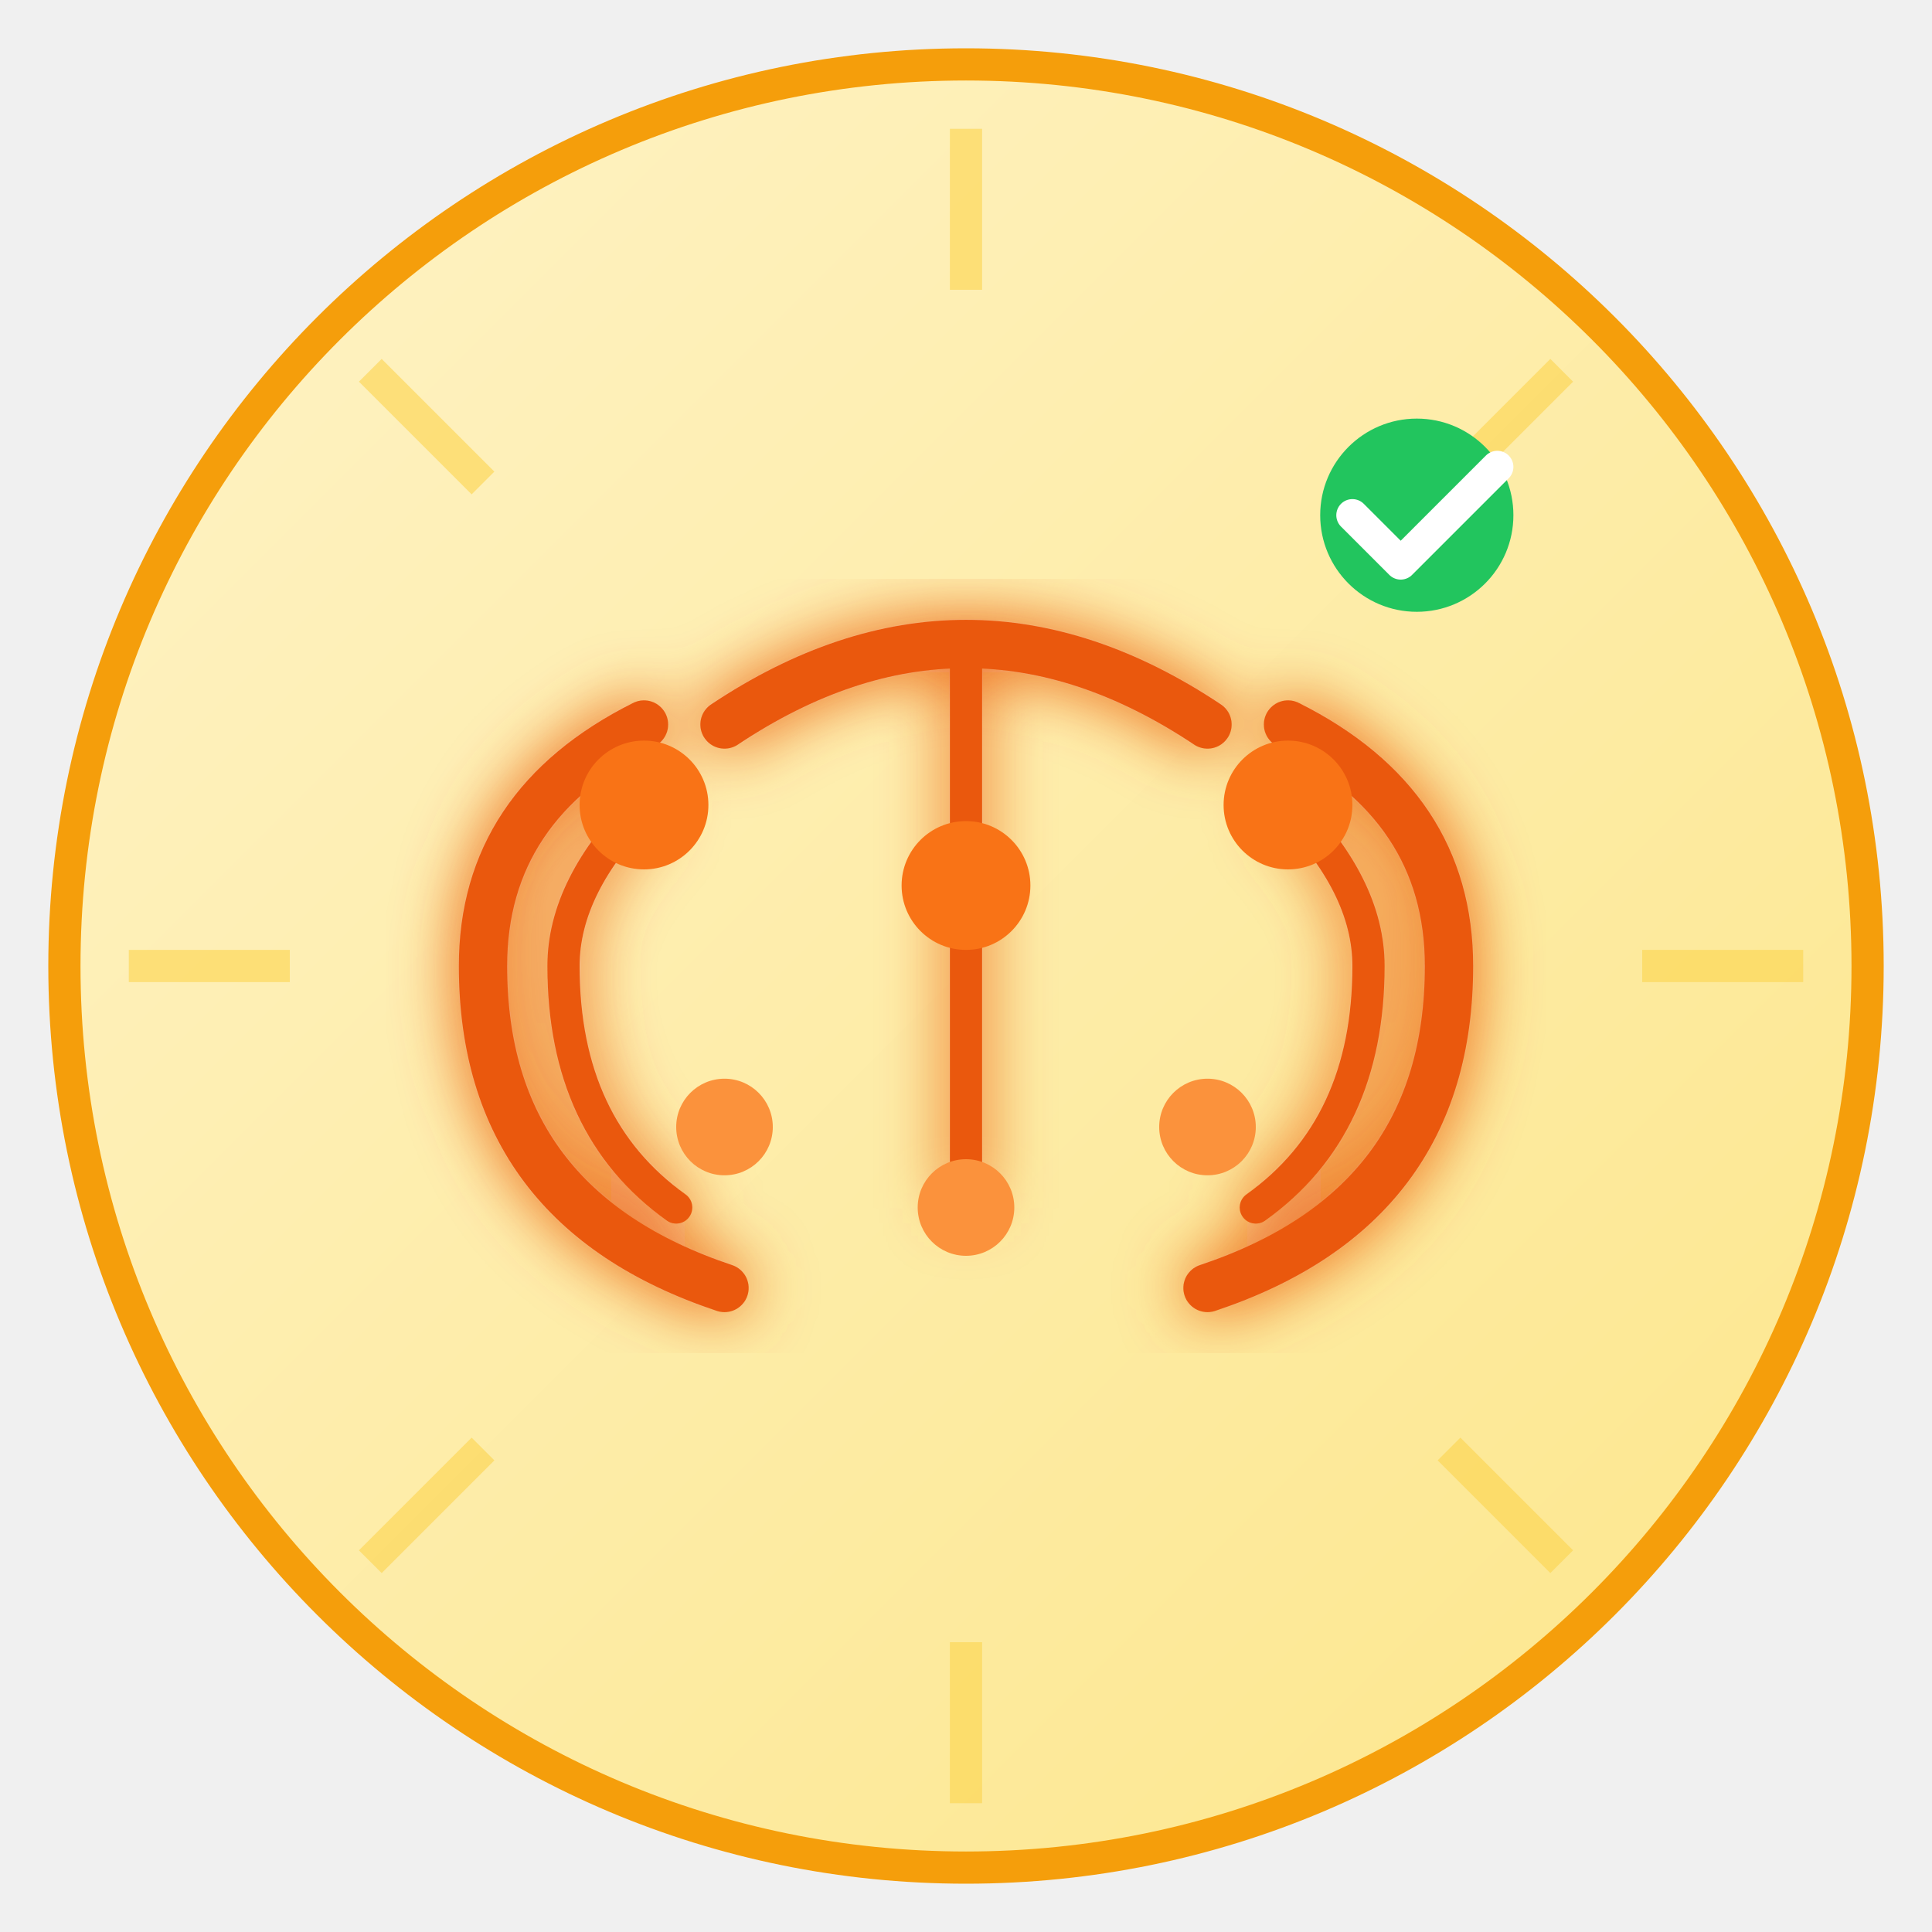
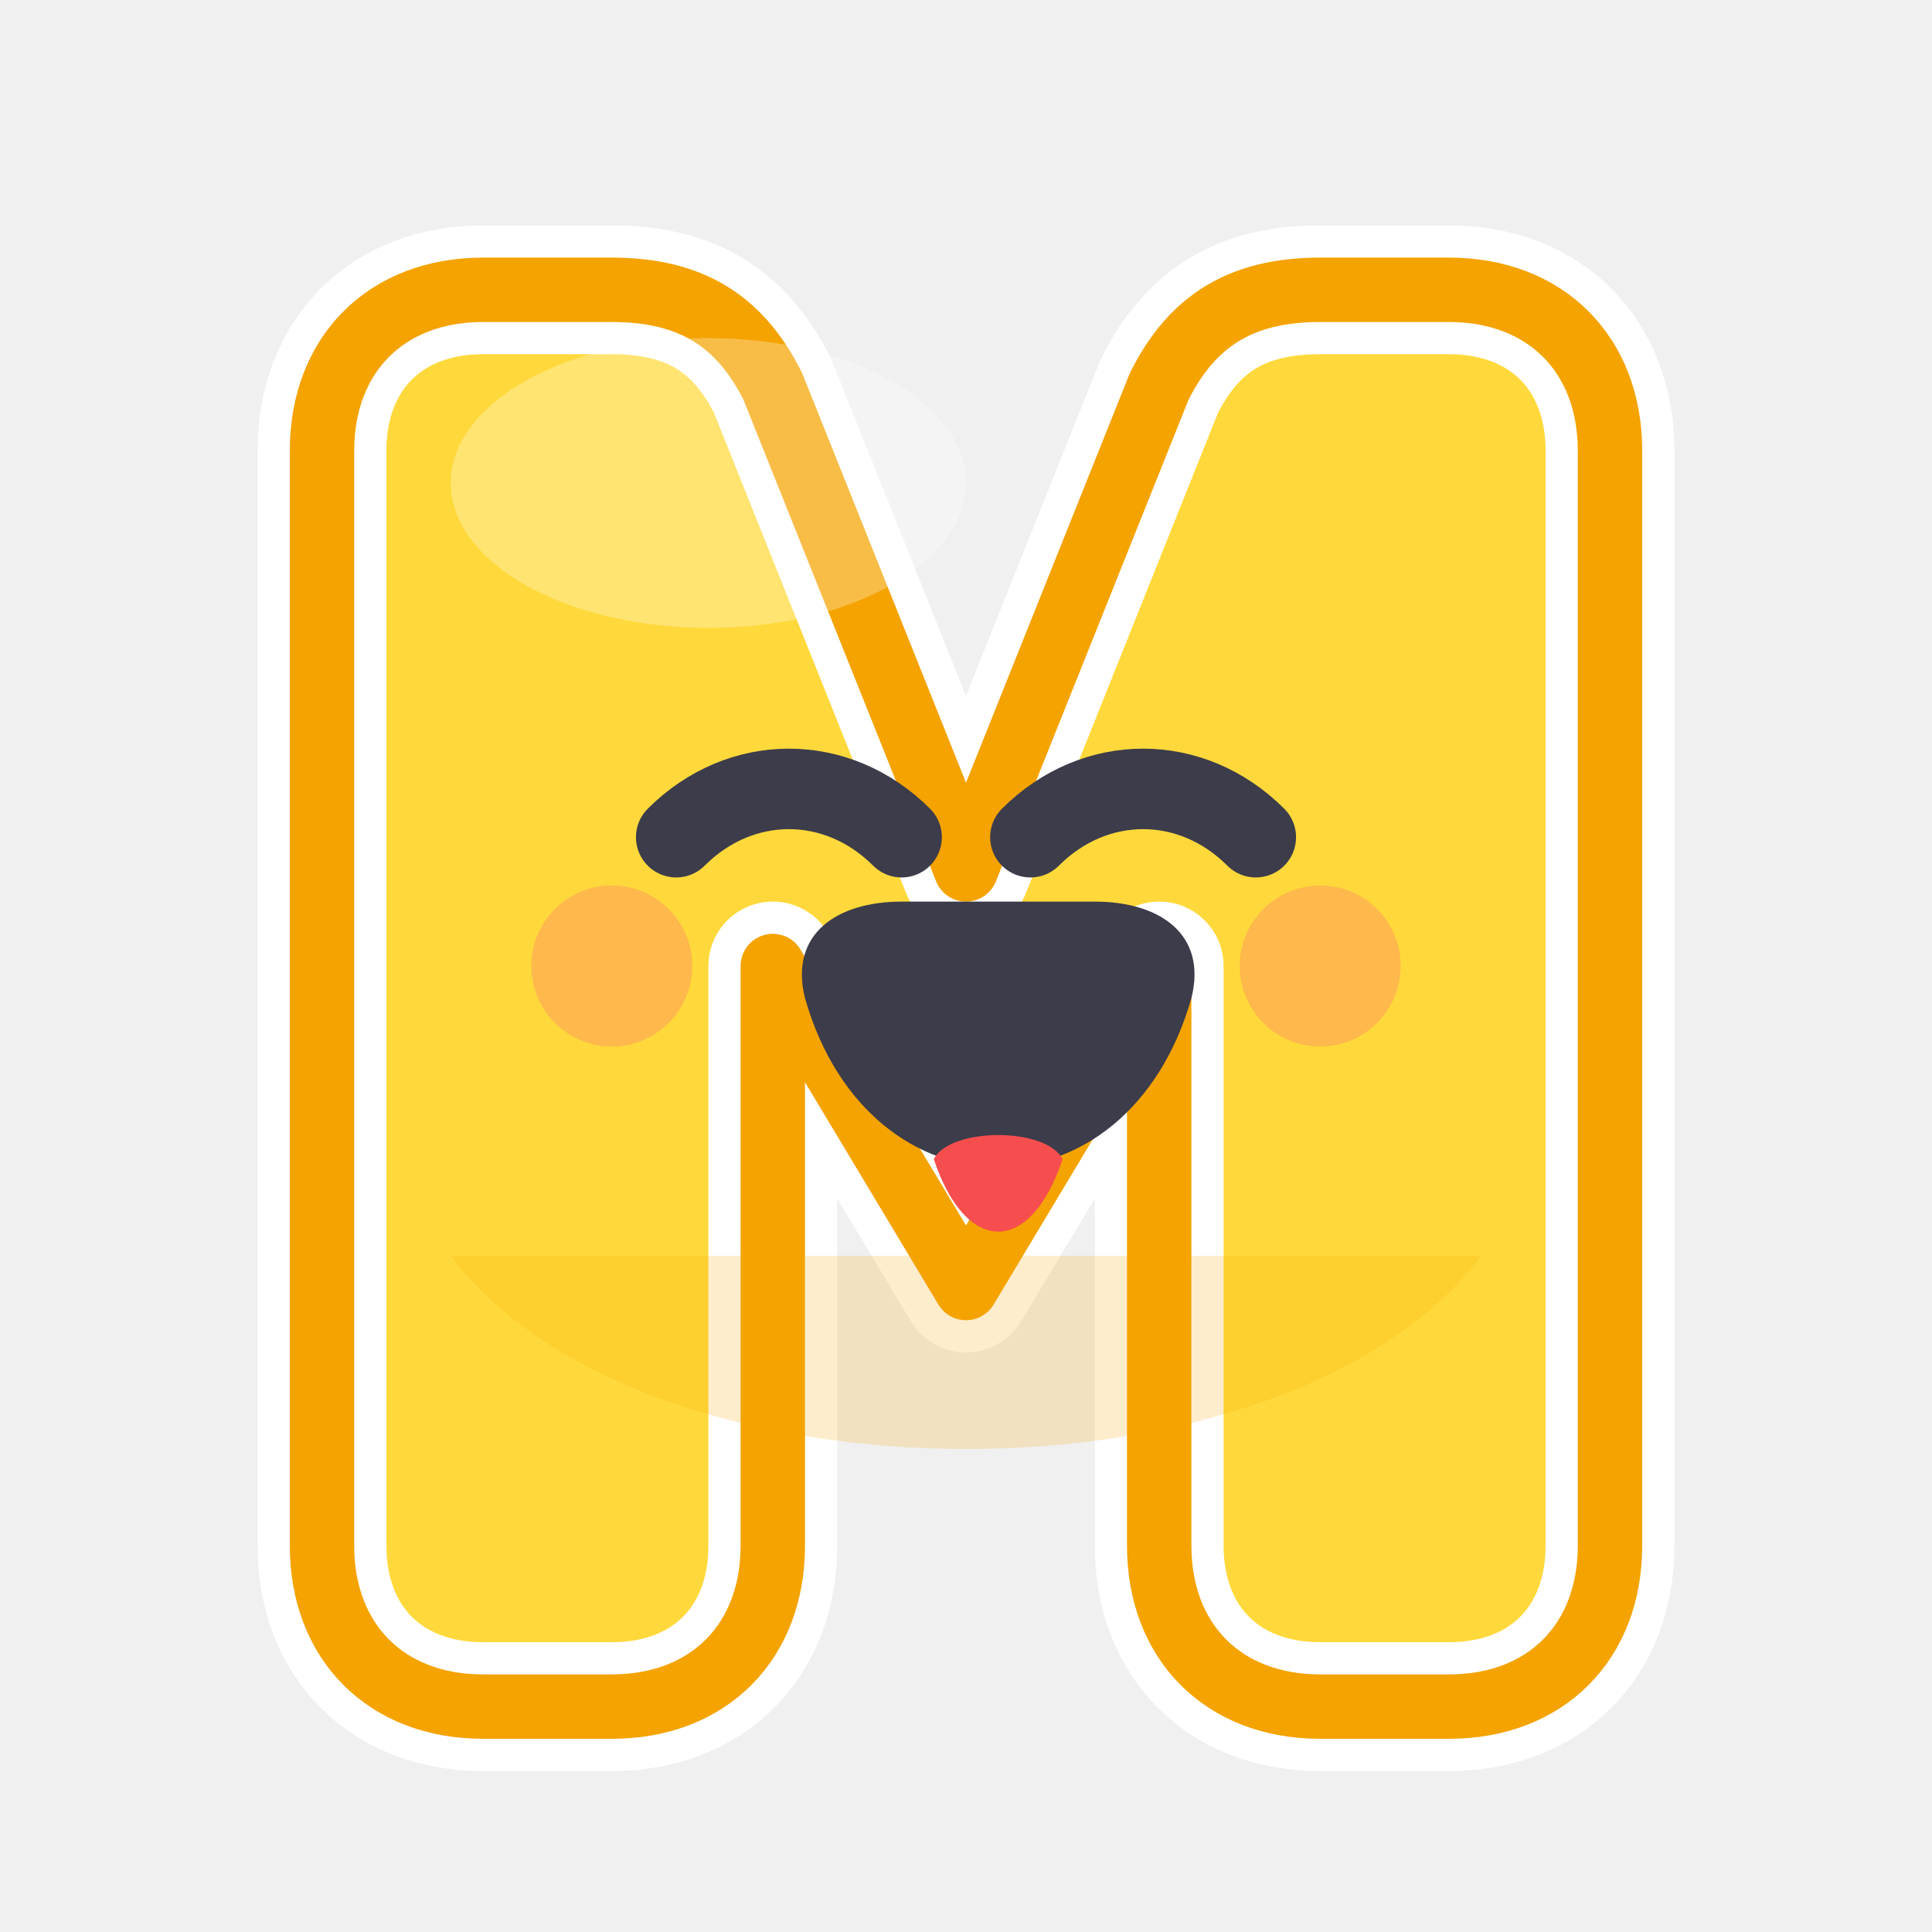
<svg xmlns="http://www.w3.org/2000/svg" viewBox="0 0 120 120" fill="none">
-   <defs>
-     <linearGradient id="sunGrad" x1="0%" y1="0%" x2="100%" y2="100%">
-       <stop offset="0%" style="stop-color:#FCD34D" />
-       <stop offset="100%" style="stop-color:#F97316" />
-     </linearGradient>
-     <linearGradient id="warmGrad" x1="0%" y1="0%" x2="100%" y2="100%">
-       <stop offset="0%" style="stop-color:#FEF3C7" />
-       <stop offset="100%" style="stop-color:#FDE68A" />
-     </linearGradient>
-     <filter id="glow">
-       <feGaussianBlur stdDeviation="2" result="coloredBlur" />
-       <feMerge>
-         <feMergeNode in="coloredBlur" />
-         <feMergeNode in="SourceGraphic" />
-       </feMerge>
-     </filter>
-   </defs>
-   <circle cx="60" cy="60" r="56" fill="url(#warmGrad)" />
-   <circle cx="60" cy="60" r="56" fill="none" stroke="#F59E0B" stroke-width="2" />
-   <g stroke="#FCD34D" stroke-width="2" opacity="0.6">
-     <line x1="60" y1="8" x2="60" y2="18" />
-     <line x1="60" y1="102" x2="60" y2="112" />
-     <line x1="8" y1="60" x2="18" y2="60" />
-     <line x1="102" y1="60" x2="112" y2="60" />
-     <line x1="23" y1="23" x2="30" y2="30" />
-     <line x1="90" y1="90" x2="97" y2="97" />
-     <line x1="97" y1="23" x2="90" y2="30" />
-     <line x1="30" y1="90" x2="23" y2="97" />
-   </g>
-   <g filter="url(#glow)">
-     <path d="M40 45 Q30 50 30 60 Q30 75 45 80" stroke="#EA580C" stroke-width="3" fill="none" stroke-linecap="round" />
-     <path d="M40 50 Q35 55 35 60 Q35 70 42 75" stroke="#EA580C" stroke-width="2" fill="none" stroke-linecap="round" />
-     <path d="M80 45 Q90 50 90 60 Q90 75 75 80" stroke="#EA580C" stroke-width="3" fill="none" stroke-linecap="round" />
-     <path d="M80 50 Q85 55 85 60 Q85 70 78 75" stroke="#EA580C" stroke-width="2" fill="none" stroke-linecap="round" />
-     <path d="M45 45 Q60 35 75 45" stroke="#EA580C" stroke-width="3" fill="none" stroke-linecap="round" />
-     <line x1="60" y1="40" x2="60" y2="75" stroke="#EA580C" stroke-width="2" />
-   </g>
-   <circle cx="40" cy="50" r="4" fill="#F97316" />
-   <circle cx="80" cy="50" r="4" fill="#F97316" />
-   <circle cx="45" cy="70" r="3" fill="#FB923C" />
-   <circle cx="75" cy="70" r="3" fill="#FB923C" />
-   <circle cx="60" cy="55" r="4" fill="#F97316" />
-   <circle cx="60" cy="75" r="3" fill="#FB923C" />
-   <g fill="#15803D">
-     <circle cx="88" cy="32" r="6" fill="#22C55E" />
-     <path d="M84 32 L87 35 L93 29" stroke="white" stroke-width="2" stroke-linecap="round" stroke-linejoin="round" fill="none" />
-   </g>
+   <path d="M20 96 L20 28 C20 22 24 18 30 18 L38 18 C43 18 46 20 48 24 L60 54 L72 24 C74 20 77 18 82 18 L90 18 C96 18 100 22 100 28 L100 96 C100 102 96 106 90 106 L82 106 C76 106 72 102 72 96 L72 60 L60 80 L48 60 L48 96 C48 102 44 106 38 106 L30 106 C24 106 20 102 20 96 Z" fill="#FFD93B" stroke="#FFFFFF" stroke-width="8" stroke-linejoin="round" />
+   <path d="M20 96 L20 28 C20 22 24 18 30 18 L38 18 C43 18 46 20 48 24 L60 54 L72 24 C74 20 77 18 82 18 L90 18 C96 18 100 22 100 28 L100 96 C100 102 96 106 90 106 L82 106 C76 106 72 102 72 96 L72 60 L60 80 L48 60 L48 96 C48 102 44 106 38 106 L30 106 C24 106 20 102 20 96 Z" fill="none" stroke="#F4A300" stroke-width="4" stroke-linejoin="round" />
+   <ellipse cx="44" cy="30" rx="16" ry="9" fill="#FFFFFF" opacity="0.28" />
+   <path d="M28 78 C40 94 80 94 92 78" fill="#F4A300" opacity="0.2" />
+   <path d="M42 52 C46 48 52 48 56 52" stroke="#3C3C4A" stroke-width="5" stroke-linecap="round" />
+   <path d="M64 52 C68 48 74 48 78 52" stroke="#3C3C4A" stroke-width="5" stroke-linecap="round" />
+   <circle cx="38" cy="60" r="5" fill="#FFB84C" />
+   <circle cx="82" cy="60" r="5" fill="#FFB84C" />
+   <path d="M50 62 C54 76 70 76 74 62 C75 58 72 56 68 56 L56 56 C52 56 49 58 50 62 Z" fill="#3C3C4A" />
+   <path d="M58 72 C60 78 64 78 66 72 C65 70 59 70 58 72 Z" fill="#F64E4E" />
</svg>
